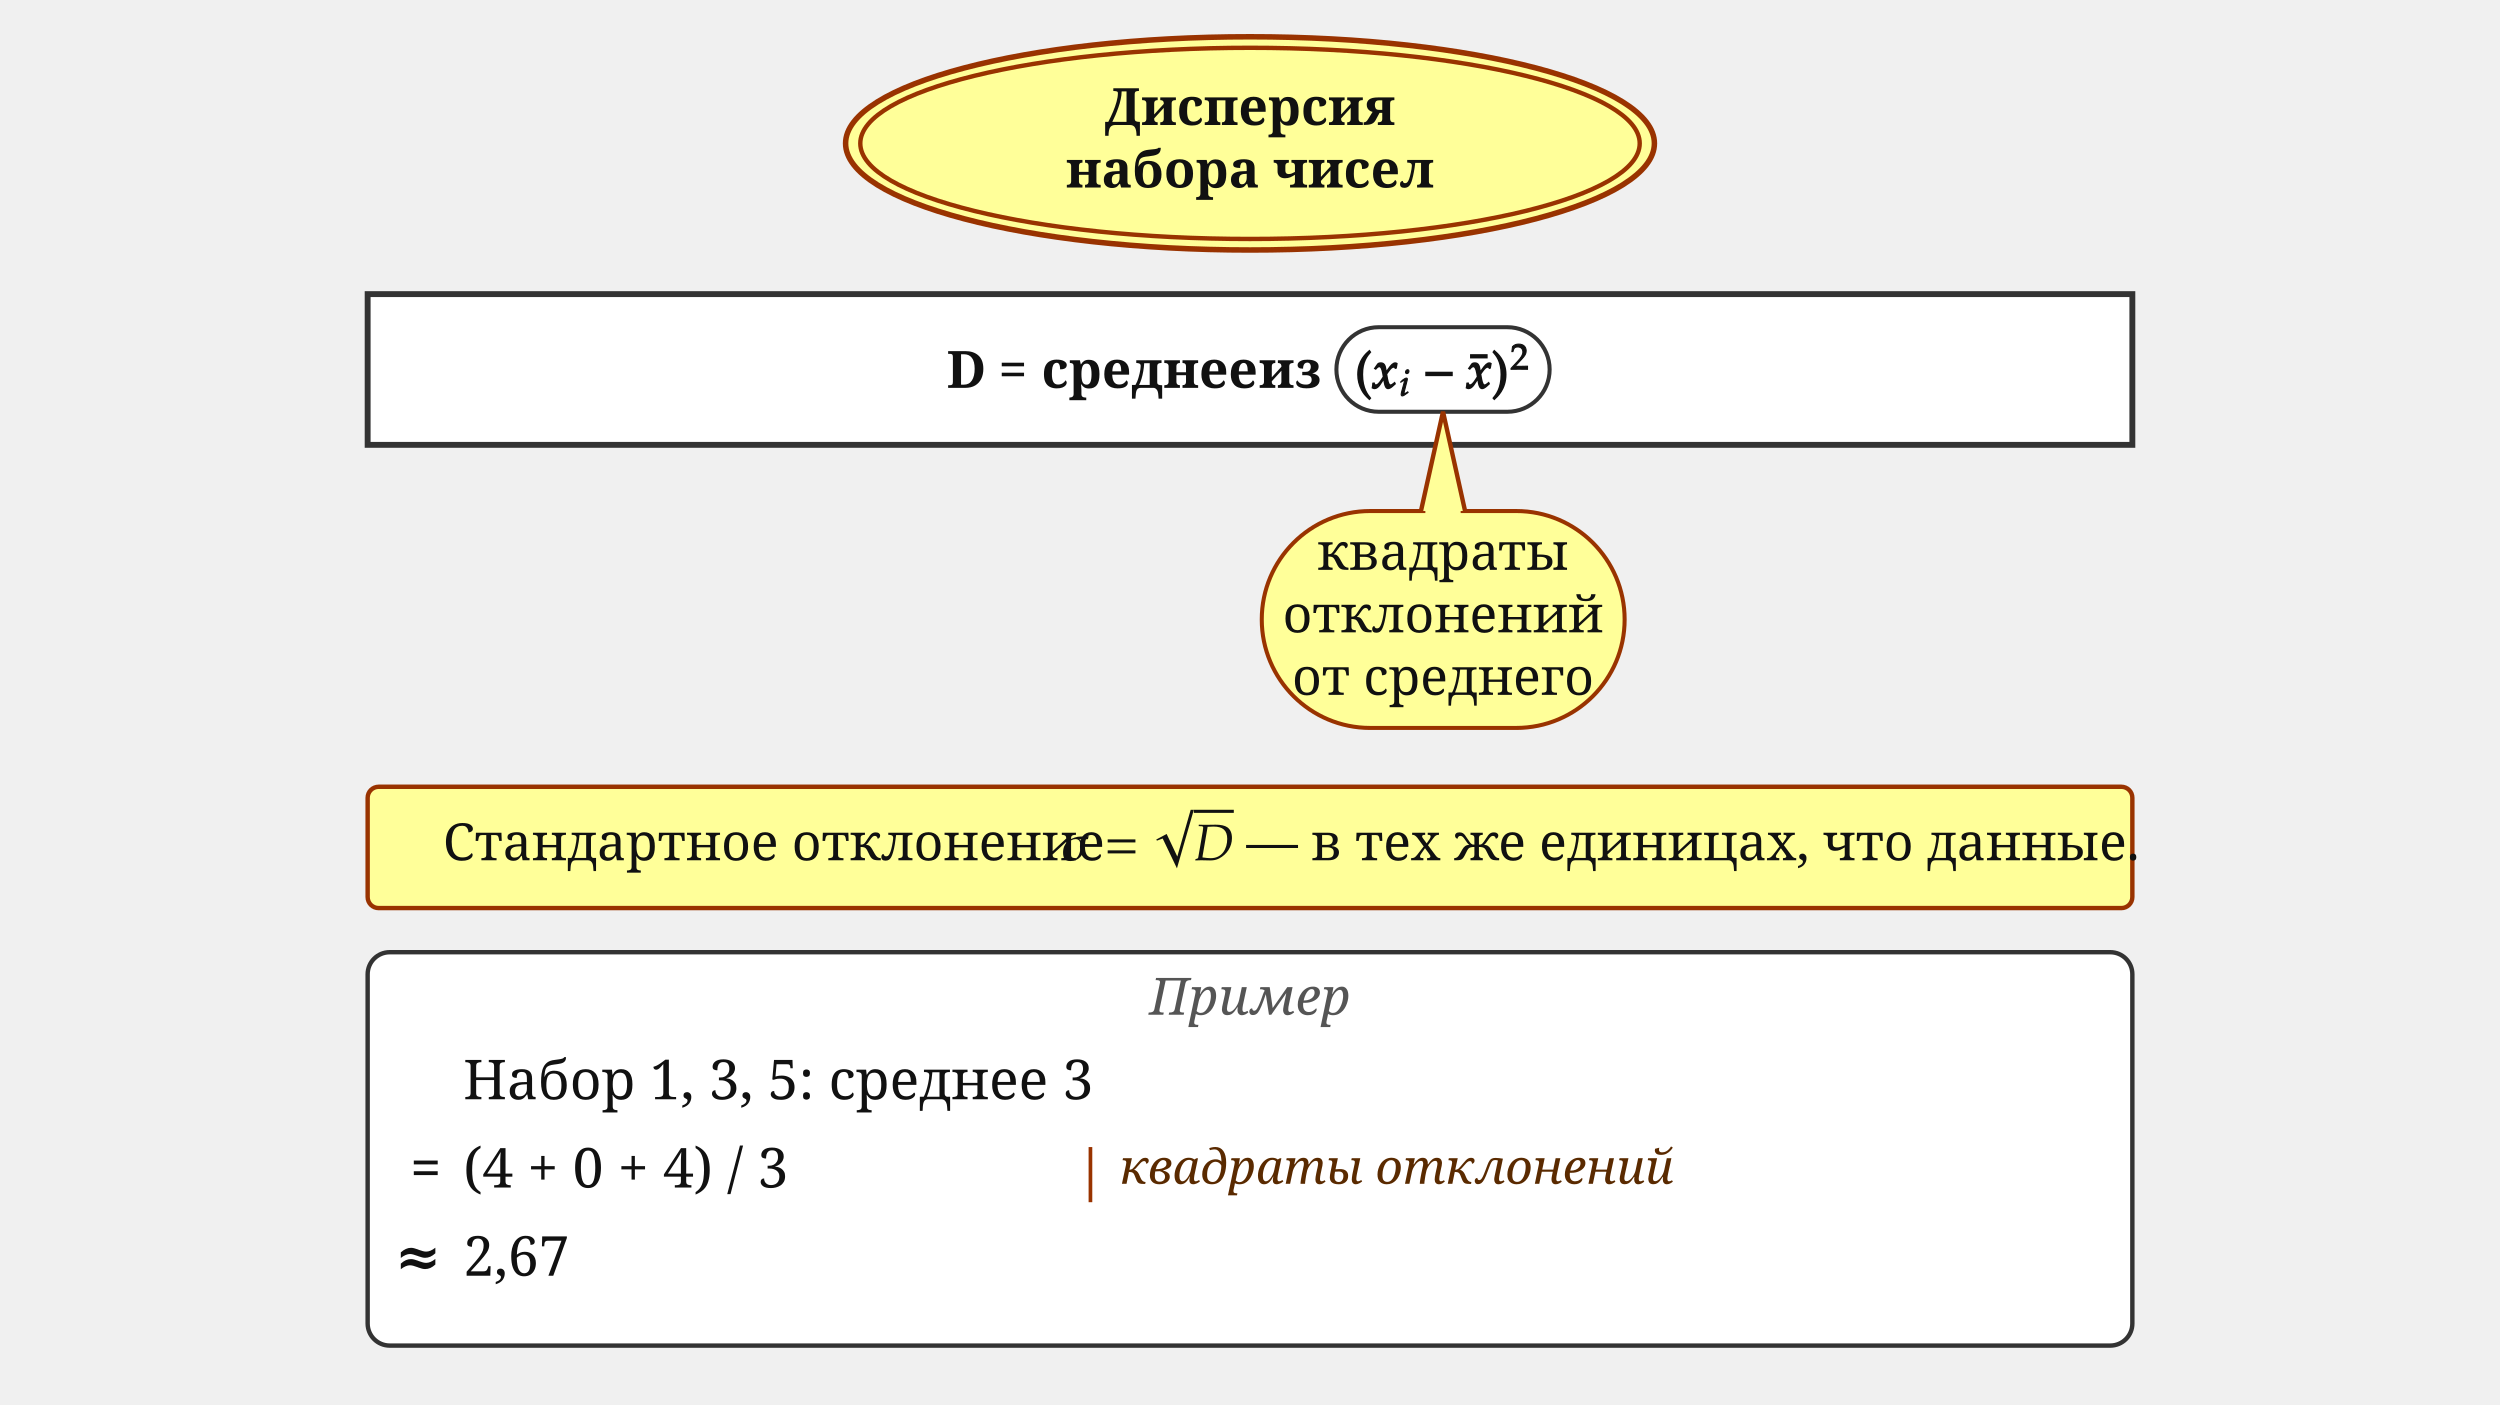
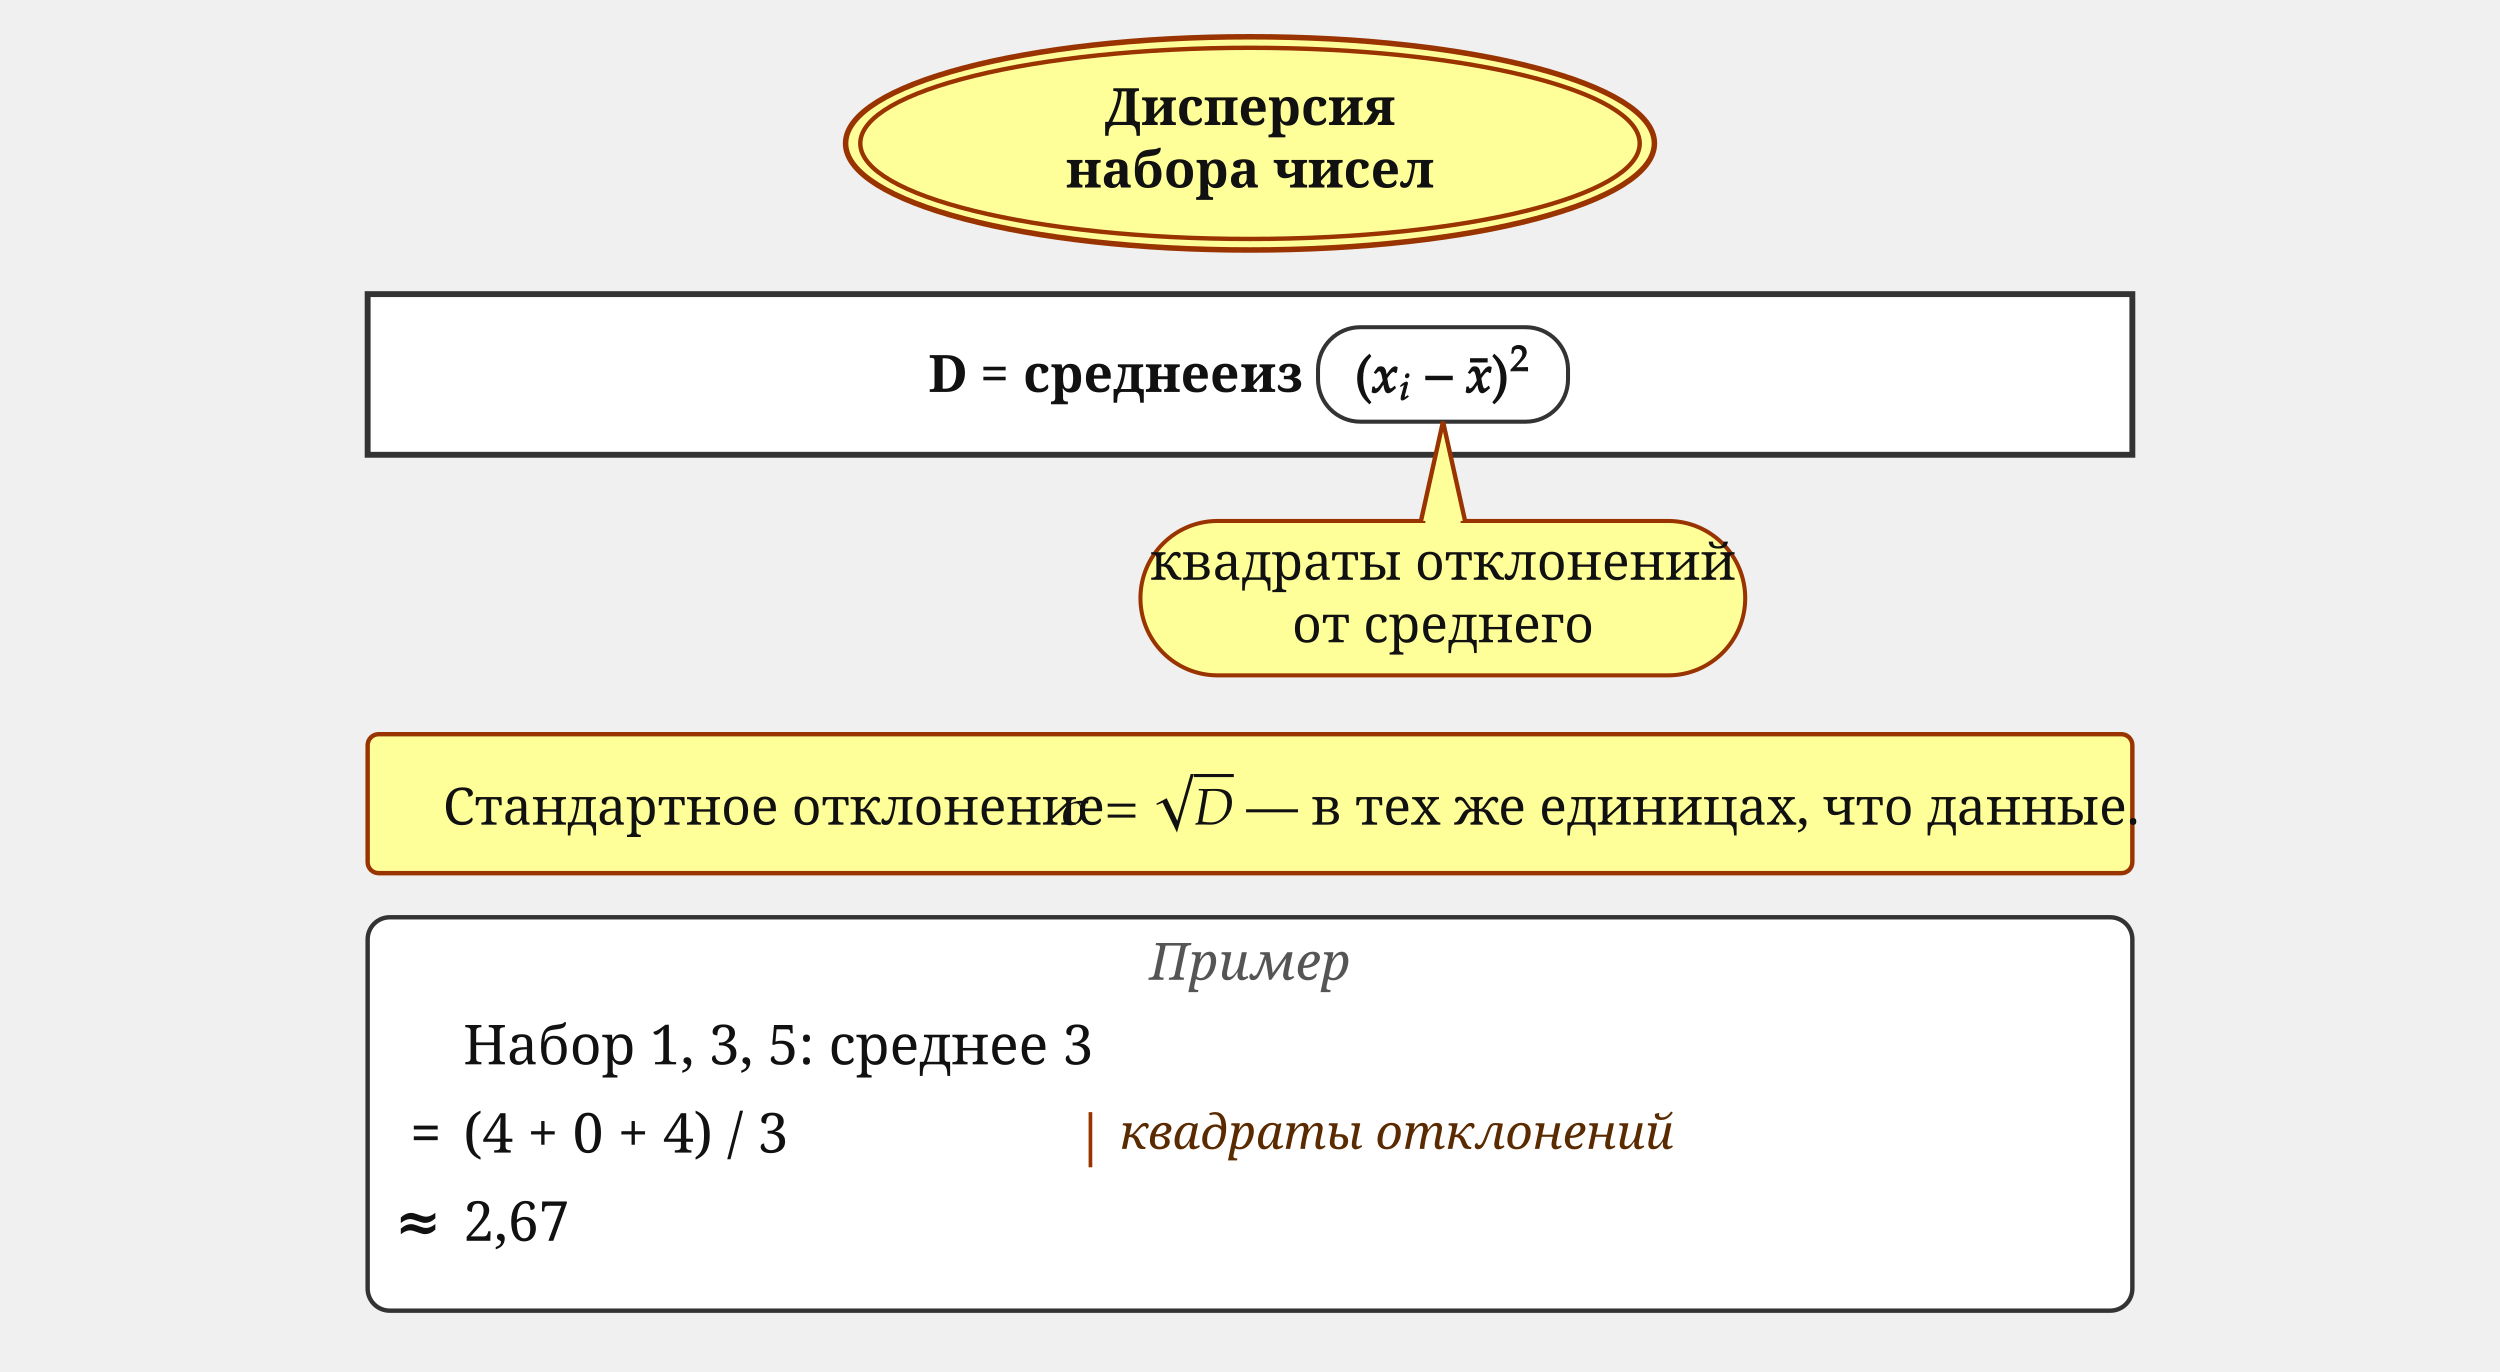
- <svg xmlns="http://www.w3.org/2000/svg" width="680" height="382" viewBox="0 0 680 382" font-family="PT Serif, serif">
+ <svg xmlns="http://www.w3.org/2000/svg" width="680" height="373" viewBox="0 0 680 373" font-family="PT Serif, serif">
  <g transform="translate(0.0,0.0)">
    <ellipse cx="340.0" cy="39.0" rx="110.0" ry="29.0" fill="#FFFF99" stroke="#993300" stroke-width="1.5" />
    <ellipse cx="340.0" cy="39.0" rx="106.0" ry="26.0" fill="none" stroke="#993300" stroke-width="1.2" />
    <text x="340.0" y="34.0" font-size="14" text-anchor="middle" font-weight="bold" fill="#111">Дисперсия</text>
    <text x="340.0" y="51.0" font-size="14" text-anchor="middle" font-weight="bold" fill="#111">набора чисел</text>
    <g transform="translate(10.0,80.0)">
-       <rect x="90.0" y="0.0" width="480.0" height="41.0" rx="0" fill="#FFFFFF" stroke="#333333" stroke-width="1.6" />
-       <text x="247.5" y="25.5" font-size="14" text-anchor="start" font-weight="bold" fill="#111">D</text>
-       <text x="257.8" y="25.5" font-size="14" text-anchor="start" font-weight="bold" fill="#111"> </text>
-       <text x="261.6" y="25.5" font-size="14" text-anchor="start" font-weight="bold" fill="#111">=</text>
-       <text x="269.5" y="25.5" font-size="14" text-anchor="start" font-weight="bold" fill="#111"> </text>
-       <text x="273.3" y="25.5" font-size="14" text-anchor="start" font-weight="bold" fill="#111">среднее</text>
-       <text x="328.6" y="25.5" font-size="14" text-anchor="start" font-weight="bold" fill="#111"> </text>
-       <text x="332.4" y="25.5" font-size="14" text-anchor="start" font-weight="bold" fill="#111">из</text>
-       <text x="348.7" y="25.5" font-size="14" text-anchor="start" font-weight="bold" fill="#111"> </text>
-       <rect x="353.5" y="9.0" width="58.0" height="23.0" rx="11.5" fill="#fff" stroke="#333333" stroke-width="1.1" />
-       <svg x="358.52" y="13.60" width="47.97" height="14.99" viewBox="0 -850.2 3426.2 1070.7" overflow="visible" color="#111">
+       <rect x="90.0" y="0.0" width="480.0" height="43.7" rx="0" fill="#FFFFFF" stroke="#333333" stroke-width="1.6" />
+       <text x="242.5" y="26.6" font-size="14" text-anchor="start" font-weight="bold" fill="#111">D</text>
+       <text x="252.8" y="26.6" font-size="14" text-anchor="start" font-weight="bold" fill="#111"> </text>
+       <text x="256.6" y="26.6" font-size="14" text-anchor="start" font-weight="bold" fill="#111">=</text>
+       <text x="264.5" y="26.6" font-size="14" text-anchor="start" font-weight="bold" fill="#111"> </text>
+       <text x="268.3" y="26.6" font-size="14" text-anchor="start" font-weight="bold" fill="#111">среднее</text>
+       <text x="323.6" y="26.6" font-size="14" text-anchor="start" font-weight="bold" fill="#111"> </text>
+       <text x="327.4" y="26.6" font-size="14" text-anchor="start" font-weight="bold" fill="#111">из</text>
+       <text x="343.7" y="26.6" font-size="14" text-anchor="start" font-weight="bold" fill="#111"> </text>
+       <rect x="348.5" y="9.0" width="68.0" height="25.7" rx="11.5" fill="#fff" stroke="#333333" stroke-width="1.1" />
+       <svg x="358.52" y="14.00" width="47.97" height="15.69" viewBox="0 -900.2 3426.2 1120.7" overflow="visible" color="#111">
        <g stroke="currentColor" fill="currentColor" stroke-width="30" transform="scale(1,-1)">
          <g transform="translate(0 -5.5)">
            <path d="M146 266C146 526 243 632 301 700L282 726C225 675 60 542 60 266C60 159 85 58 133-32C168-99 200-138 282-215L301-194C255-137 146-15 146 266Z" />
          </g>
          <g transform="translate(332,0)">
            <path d="M9 1C24-7 40-11 52-11C85-11 124 18 155 65L231 182L242 113C255 28 278-11 314-11C336-11 368 6 400 35L449 79L440 98C404 68 379 53 363 53C348 53 335 63 325 83C316 102 305 139 300 168L282 269L317 318C364 383 391 406 422 406C438 406 450 398 455 383L469 387L484 472C472 479 463 482 454 482C414 482 374 446 312 354L275 299L269 347C257 446 230 482 171 482C145 482 123 474 114 461L56 378L73 368C103 402 123 416 142 416C175 416 197 375 214 277L225 215L185 153C142 86 108 54 80 54C65 54 54 58 52 63L41 91L21 88C21 53 13 27 9 1Z" />
            <g transform="translate(532,-150) scale(0.707)">
              <path d="M34 388L41 368L73 389C110 412 113 414 120 414C130 414 138 404 138 391C138 384 134 361 130 347L64 107C56 76 51 49 51 30C51 6 62-9 81-9C107-9 143 12 241 85L231 103L205 86C176 67 153 56 144 56C137 56 131 66 131 76C131 86 133 95 138 116L215 420C219 437 221 448 221 456C221 473 212 482 196 482C174 482 137 461 62 408M228 712C199 712 170 679 170 645C170 620 185 604 209 604C240 604 264 633 264 671C264 695 249 712 228 712Z" />
            </g>
          </g>
          <g transform="translate(1332.1,0)">
            <path d="M555 243L555 299L51 299L51 243Z" />
          </g>
          <g transform="translate(2159.3,0)">
            <path d="M9 1C24-7 40-11 52-11C85-11 124 18 155 65L231 182L242 113C255 28 278-11 314-11C336-11 368 6 400 35L449 79L440 98C404 68 379 53 363 53C348 53 335 63 325 83C316 102 305 139 300 168L282 269L317 318C364 383 391 406 422 406C438 406 450 398 455 383L469 387L484 472C472 479 463 482 454 482C414 482 374 446 312 354L275 299L269 347C257 446 230 482 171 482C145 482 123 474 114 461L56 378L73 368C103 402 123 416 142 416C175 416 197 375 214 277L225 215L185 153C142 86 108 54 80 54C65 54 54 58 52 63L41 91L21 88C21 53 13 27 9 1Z" />
            <g transform="translate(249.5,49) translate(-169 0)">
              <path d="M325 538L325 591L13 591L13 538Z" />
            </g>
          </g>
          <g transform="translate(2658.3,0)">
            <g transform="translate(0 -5.5)">
              <path d="M51 726L32 700C87 636 187 526 187 266C187-10 83-131 32-194L51-215C104-165 273-23 273 265C273 542 108 675 51 726Z" />
            </g>
-             <g transform="translate(365,363) scale(0.707)">
+             <g transform="translate(365,413) scale(0.707)">
              <path d="M16 23L16-3C203-3 203 0 239 0C275 0 275-3 468-3L468 82C353 77 307 81 122 77L304 270C401 373 431 428 431 503C431 618 353 689 226 689C154 689 105 669 56 619L39 483L68 483L81 529C97 587 133 612 200 612C286 612 341 558 341 473C341 398 299 324 186 204Z" />
            </g>
          </g>
        </g>
      </svg>
-       <rect x="333.2" y="59.0" width="98.7" height="59.0" rx="29.5" fill="#FFFF99" stroke="#993300" stroke-width="1.1" />
+       <rect x="300.2" y="61.7" width="164.5" height="42.0" rx="21" fill="#FFFF99" stroke="#993300" stroke-width="1.1" />
      <g data-k="tail">
-         <path d="M376.5,59.0L382.5,32.0L388.5,59.0" fill="#FFFF99" stroke="#993300" stroke-width="1.2" />
-         <line x1="377.7" y1="59.0" x2="387.3" y2="59.0" stroke="#FFFF99" stroke-width="2.8" />
+         <path d="M376.5,61.7L382.5,34.7L388.5,61.7" fill="#FFFF99" stroke="#993300" stroke-width="1.2" />
+         <line x1="377.7" y1="61.7" x2="387.3" y2="61.7" stroke="#FFFF99" stroke-width="2.8" />
      </g>
-       <text x="382.5" y="75.0" font-size="14" text-anchor="middle" fill="#111">квадраты</text>
-       <text x="382.5" y="92.0" font-size="14" text-anchor="middle" fill="#111">отклонений</text>
-       <text x="382.5" y="109.0" font-size="14" text-anchor="middle" fill="#111">от среднего</text>
+       <text x="382.5" y="77.7" font-size="14" text-anchor="middle" fill="#111">квадраты отклонений</text>
+       <text x="382.5" y="94.7" font-size="14" text-anchor="middle" fill="#111">от среднего</text>
    </g>
-     <rect x="100.0" y="214.0" width="480.0" height="33.0" rx="3" fill="#FFFF99" stroke="#993300" stroke-width="1.2" />
-     <text x="120.5" y="234.0" font-size="14" text-anchor="start" fill="#111">Стандартное отклонение</text>
-     <svg x="288.76" y="219.42" width="46.84" height="16.77" viewBox="0 -1041.5 3345.6 1198" overflow="visible" color="#111">
+     <rect x="100.0" y="199.7" width="480.0" height="37.8" rx="3" fill="#FFFF99" stroke="#993300" stroke-width="1.2" />
+     <text x="120.5" y="224.3" font-size="14" text-anchor="start" fill="#111">Стандартное отклонение</text>
+     <svg x="288.76" y="209.69" width="46.84" height="16.77" viewBox="0 -1041.5 3345.6 1198" overflow="visible" color="#111">
      <g stroke="currentColor" fill="currentColor" stroke-width="0" transform="scale(1,-1)">
        <path d="M171-15C331-15 431 100 434 257C436 343 410 361 345 404L345 407C398 407 457 403 511 411C518 431 521 451 524 474C485 453 364 467 313 457C150 424 28 329 28 153C28 48 59-15 171-15M367 267C367 168 329 13 203 13C111 13 103 112 104 182C105 292 143 412 274 412C359 412 367 328 367 267Z" />
        <g transform="translate(829.8,0)">
          <path d="M604 347L604 406L65 406L65 347M604 134L604 193L65 193L65 134Z" />
        </g>
        <g transform="translate(1775.6,0)">
          <g transform="translate(0,-97.5)">
            <path d="M793 1079L732 1079L472 170L265 609L63 501L76 479L188 521L465-59Z" />
          </g>
          <g transform="translate(793,0)">
            <path d="M316-3C388-3 437 8 489 34C645 114 741 265 741 431C741 529 711 599 650 642C604 675 519 693 424 692L220 689L210 689C201 689 198 689 97 692L94 664L147 662C171 661 182 653 182 635C182 621 178 589 173 559L86 55C81 31 56 29 33 23L28-3L121 0L176 0C211 0 282-3 316-3M384 655C566 655 649 579 649 415C649 225 549 41 329 41C285 41 236 46 168 56C168 68 169 75 172 93L268 650C291 650 349 655 384 655Z" />
          </g>
          <rect width="777" height="60" x="793" y="921.5" />
        </g>
      </g>
    </svg>
-     <text x="339.0" y="234.0" font-size="14" text-anchor="start" fill="#111">— в тех же единицах, что данные.</text>
-     <rect x="100.0" y="259.0" width="480.0" height="107.0" rx="6" fill="#FFFFFF" stroke="#333333" stroke-width="1.2" />
-     <text x="340.0" y="276.0" font-size="14" text-anchor="middle" font-style="italic" fill="#555">Пример</text>
-     <text x="120.0" y="299.0" font-size="15" text-anchor="end" font-weight="bold" fill="#111" />
-     <text x="126.0" y="299.0" font-size="15" text-anchor="start" fill="#111">Набор 1, 3, 5: среднее 3</text>
-     <text x="120.0" y="323.0" font-size="15" text-anchor="end" font-weight="bold" fill="#111">=</text>
-     <text x="126.0" y="323.0" font-size="15" text-anchor="start" fill="#111">(4 + 0 + 4) / 3</text>
-     <line x1="296.6" y1="312.0" x2="296.6" y2="327.0" stroke="#993300" stroke-width="1" />
-     <text x="304.6" y="322.0" font-size="13" text-anchor="start" font-style="italic" fill="#5a2a00">квадраты отклонений</text>
-     <text x="120.0" y="347.0" font-size="15" text-anchor="end" font-weight="bold" fill="#111">≈</text>
-     <text x="126.0" y="347.0" font-size="15" text-anchor="start" fill="#111">2,67</text>
+     <text x="339.0" y="224.3" font-size="14" text-anchor="start" fill="#111">— в тех же единицах, что данные.</text>
+     <rect x="100.0" y="249.5" width="480.0" height="107.0" rx="6" fill="#FFFFFF" stroke="#333333" stroke-width="1.2" />
+     <text x="340.0" y="266.5" font-size="14" text-anchor="middle" font-style="italic" fill="#555">Пример</text>
+     <text x="120.0" y="289.5" font-size="15" text-anchor="end" font-weight="bold" fill="#111" />
+     <text x="126.0" y="289.5" font-size="15" text-anchor="start" fill="#111">Набор 1, 3, 5: среднее 3</text>
+     <text x="120.0" y="313.5" font-size="15" text-anchor="end" font-weight="bold" fill="#111">=</text>
+     <text x="126.0" y="313.5" font-size="15" text-anchor="start" fill="#111">(4 + 0 + 4) / 3</text>
+     <line x1="296.6" y1="302.5" x2="296.6" y2="317.5" stroke="#993300" stroke-width="1" />
+     <text x="304.6" y="312.5" font-size="13" text-anchor="start" font-style="italic" fill="#5a2a00">квадраты отклонений</text>
+     <text x="120.0" y="337.5" font-size="15" text-anchor="end" font-weight="bold" fill="#111">≈</text>
+     <text x="126.0" y="337.5" font-size="15" text-anchor="start" fill="#111">2,67</text>
  </g>
</svg>
